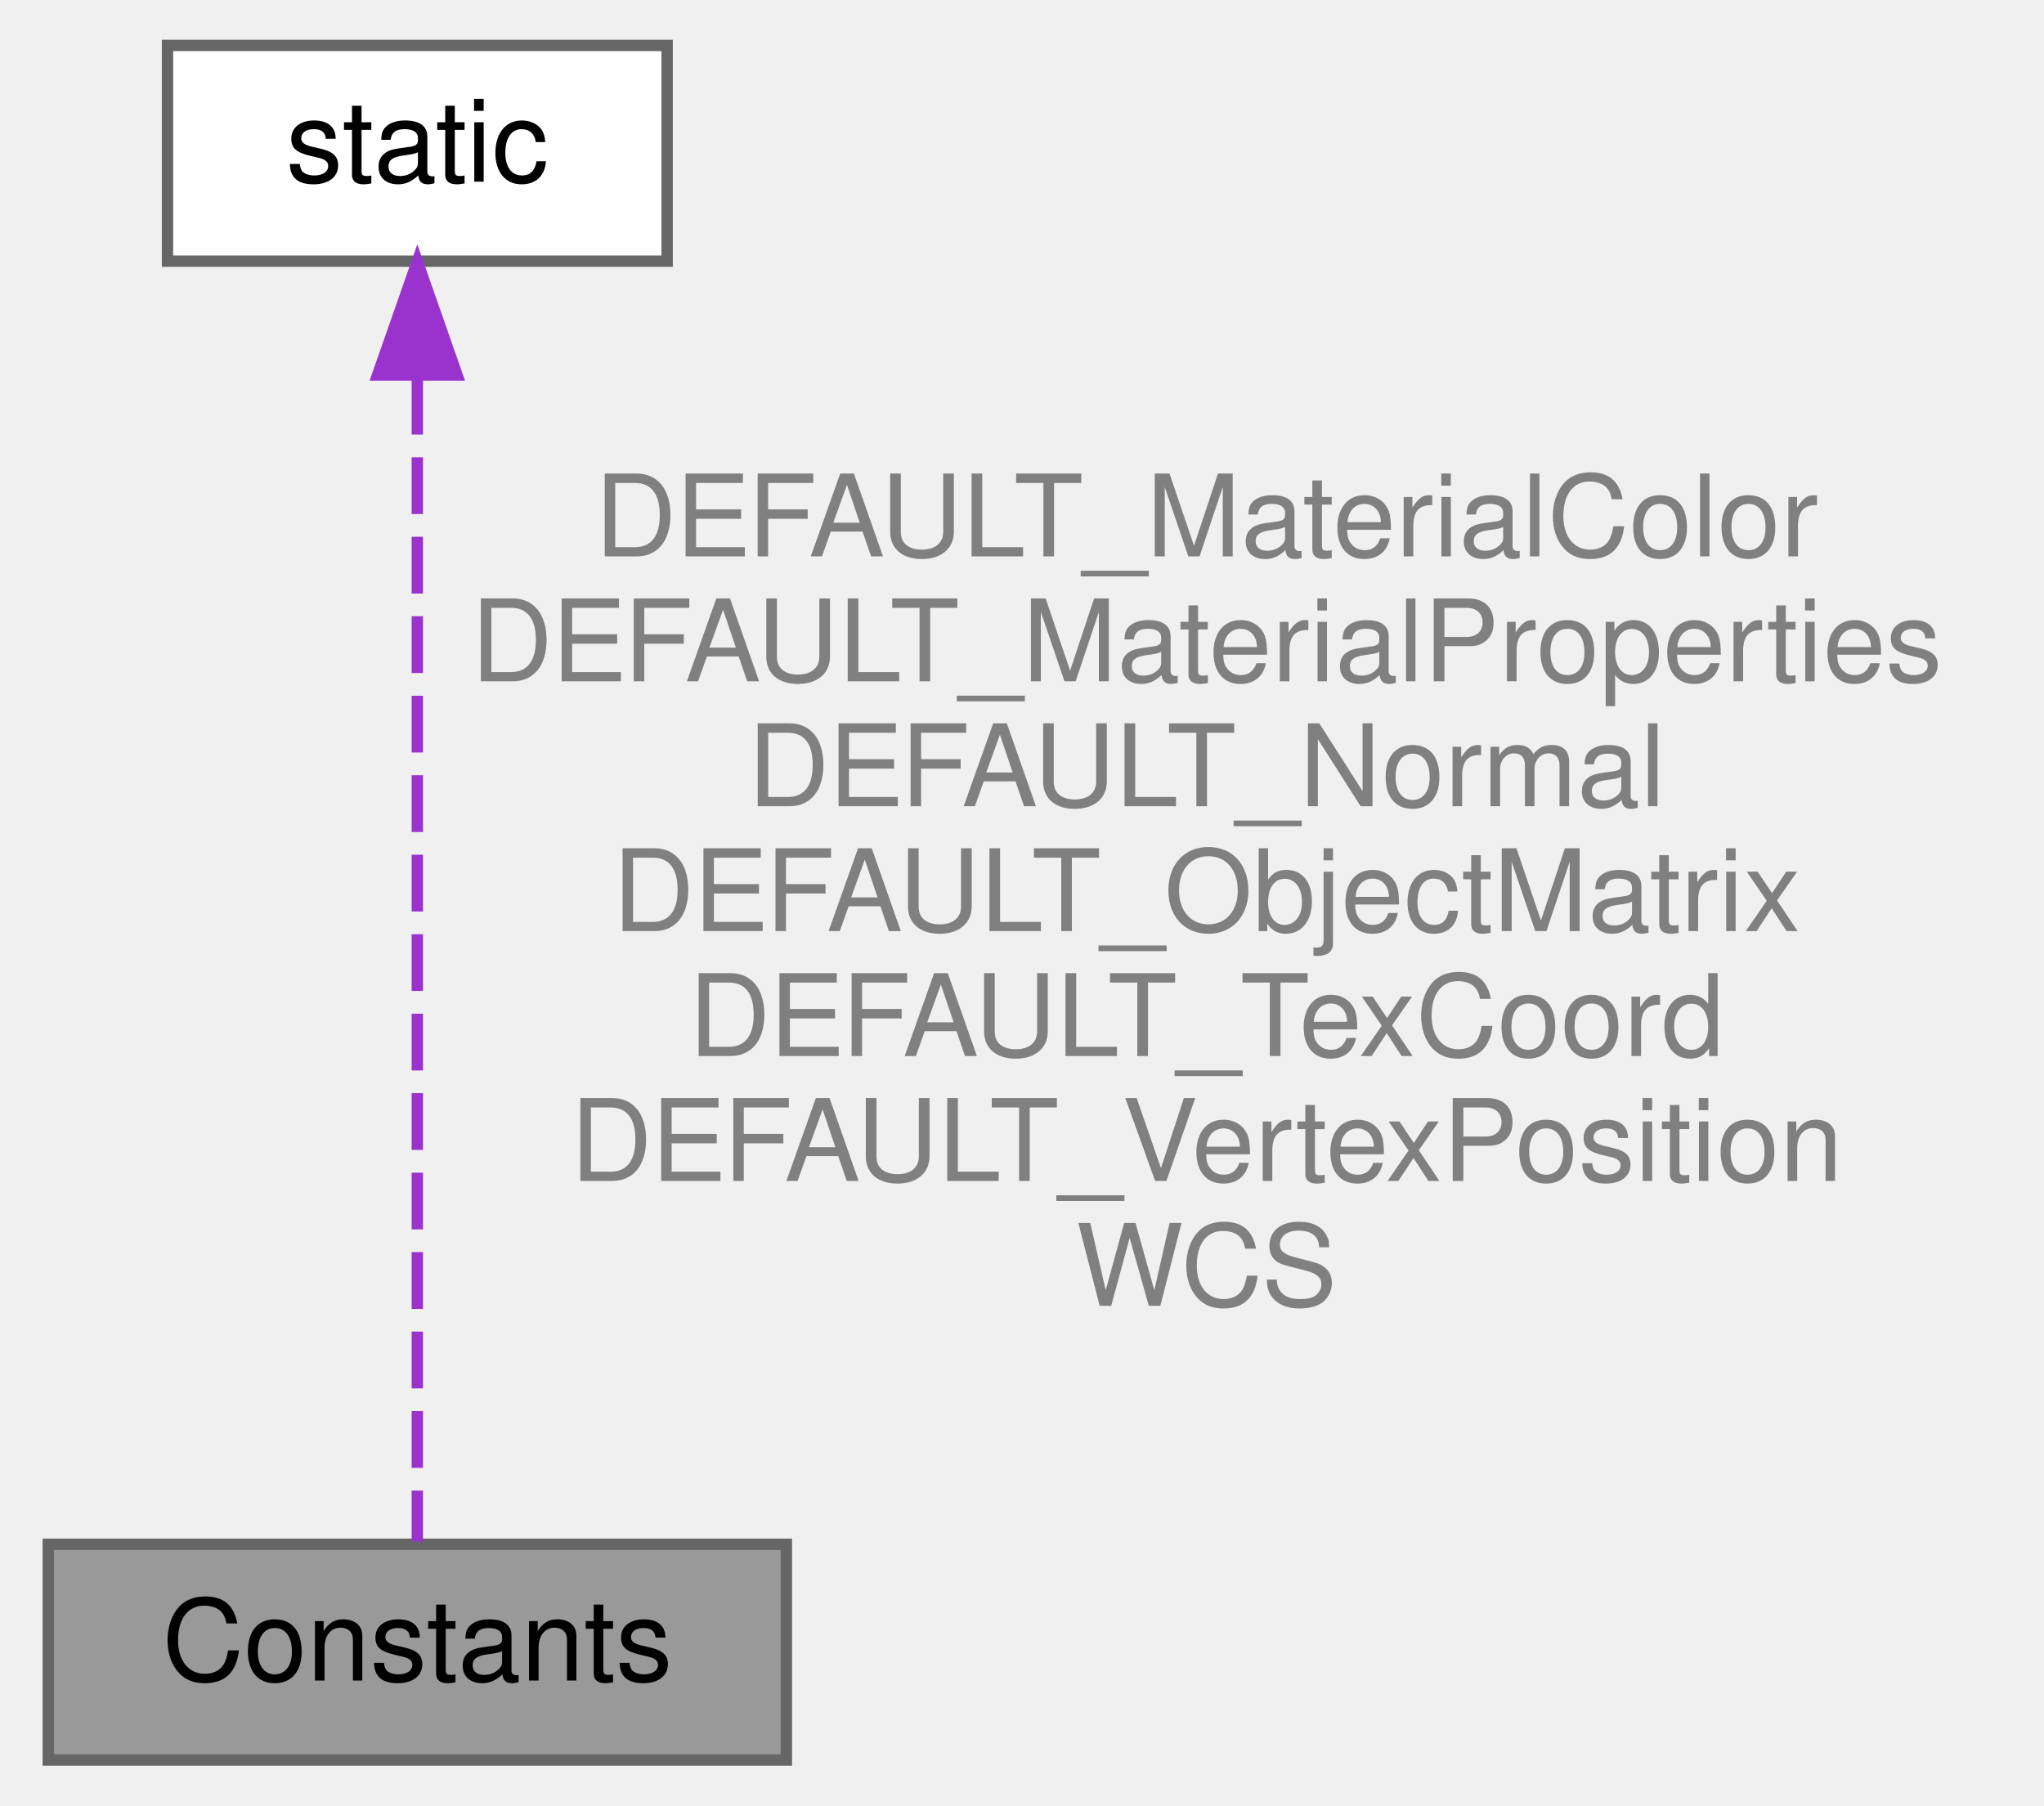
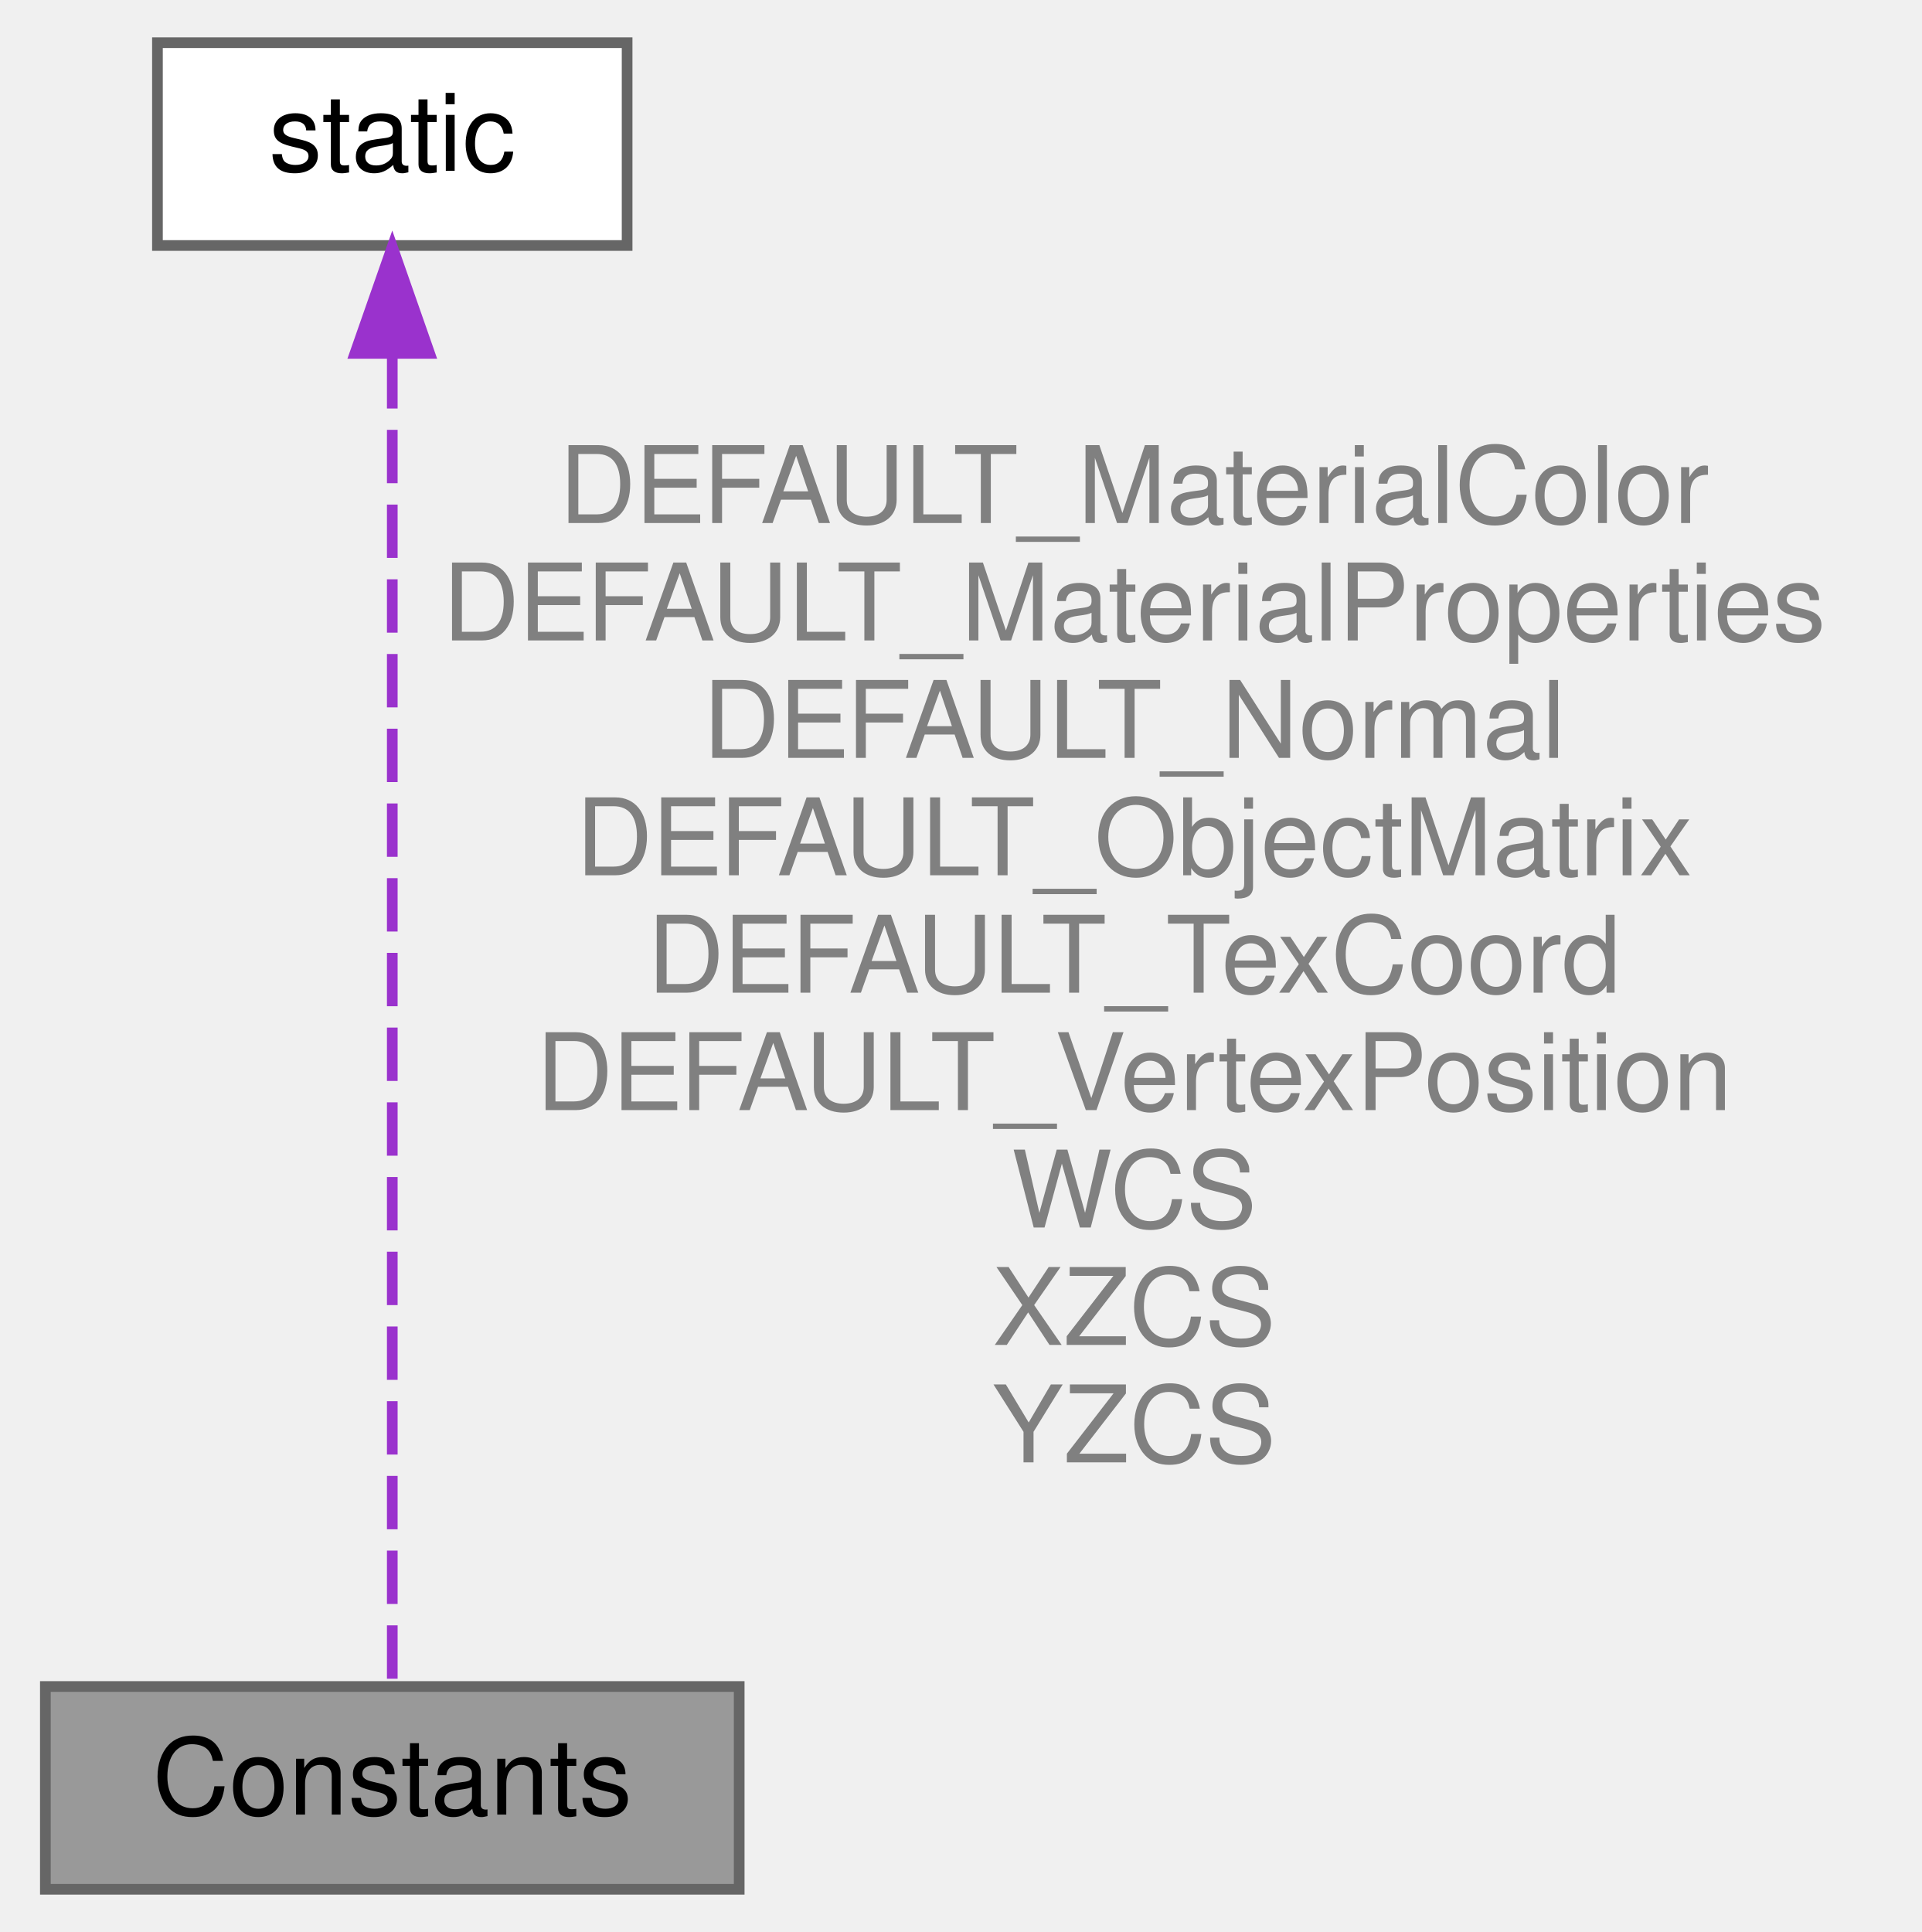
- <svg xmlns="http://www.w3.org/2000/svg" xmlns:xlink="http://www.w3.org/1999/xlink" width="180pt" height="159pt" viewBox="0.00 0.00 179.50 159.00">
-   <g id="graph0" class="graph" transform="scale(1 1) rotate(0) translate(4 155)">
+ <svg xmlns="http://www.w3.org/2000/svg" xmlns:xlink="http://www.w3.org/1999/xlink" width="180pt" height="181pt" viewBox="0.00 0.00 179.50 181.00">
+   <g id="graph0" class="graph" transform="scale(1 1) rotate(0) translate(4 177)">
    <g id="node1" class="node">
      <g id="a_node1">
        <a xlink:title=" ">
          <polygon fill="#999999" stroke="#666666" points="65,-19 0,-19 0,0 65,0 65,-19" />
          <text text-anchor="middle" x="32.5" y="-7" font-family="Helvetica,sans-Serif" font-size="10.00">Constants</text>
        </a>
      </g>
    </g>
    <g id="node2" class="node">
      <g id="a_node2">
        <a xlink:title=" ">
-           <polygon fill="white" stroke="#666666" points="54.5,-151 10.5,-151 10.5,-132 54.5,-132 54.5,-151" />
-           <text text-anchor="middle" x="32.5" y="-139" font-family="Helvetica,sans-Serif" font-size="10.00">static</text>
+           <polygon fill="white" stroke="#666666" points="54.5,-173 10.5,-173 10.5,-154 54.5,-154 54.5,-173" />
+           <text text-anchor="middle" x="32.5" y="-161" font-family="Helvetica,sans-Serif" font-size="10.00">static</text>
        </a>
      </g>
    </g>
    <g id="edge1" class="edge">
-       <path fill="none" stroke="#9a32cd" stroke-dasharray="5,2" d="M32.5,-121.73C32.5,-93.22 32.5,-40.09 32.5,-19.23" />
-       <polygon fill="#9a32cd" stroke="#9a32cd" points="29,-121.97 32.5,-131.97 36,-121.97 29,-121.97" />
-       <text text-anchor="middle" x="102" y="-106" font-family="Helvetica,sans-Serif" font-size="10.00" fill="grey"> DEFAULT_MaterialColor</text>
-       <text text-anchor="middle" x="102" y="-95" font-family="Helvetica,sans-Serif" font-size="10.00" fill="grey">DEFAULT_MaterialProperties</text>
-       <text text-anchor="middle" x="102" y="-84" font-family="Helvetica,sans-Serif" font-size="10.00" fill="grey">DEFAULT_Normal</text>
-       <text text-anchor="middle" x="102" y="-73" font-family="Helvetica,sans-Serif" font-size="10.00" fill="grey">DEFAULT_ObjectMatrix</text>
-       <text text-anchor="middle" x="102" y="-62" font-family="Helvetica,sans-Serif" font-size="10.00" fill="grey">DEFAULT_TexCoord</text>
-       <text text-anchor="middle" x="102" y="-51" font-family="Helvetica,sans-Serif" font-size="10.00" fill="grey">DEFAULT_VertexPosition</text>
-       <text text-anchor="middle" x="102" y="-40" font-family="Helvetica,sans-Serif" font-size="10.00" fill="grey">WCS</text>
+       <path fill="none" stroke="#9a32cd" stroke-dasharray="5,2" d="M32.5,-143.73C32.5,-110.56 32.5,-42.83 32.5,-19.01" />
+       <polygon fill="#9a32cd" stroke="#9a32cd" points="29,-143.89 32.5,-153.89 36,-143.89 29,-143.89" />
+       <text text-anchor="middle" x="102" y="-128" font-family="Helvetica,sans-Serif" font-size="10.00" fill="grey"> DEFAULT_MaterialColor</text>
+       <text text-anchor="middle" x="102" y="-117" font-family="Helvetica,sans-Serif" font-size="10.00" fill="grey">DEFAULT_MaterialProperties</text>
+       <text text-anchor="middle" x="102" y="-106" font-family="Helvetica,sans-Serif" font-size="10.00" fill="grey">DEFAULT_Normal</text>
+       <text text-anchor="middle" x="102" y="-95" font-family="Helvetica,sans-Serif" font-size="10.00" fill="grey">DEFAULT_ObjectMatrix</text>
+       <text text-anchor="middle" x="102" y="-84" font-family="Helvetica,sans-Serif" font-size="10.00" fill="grey">DEFAULT_TexCoord</text>
+       <text text-anchor="middle" x="102" y="-73" font-family="Helvetica,sans-Serif" font-size="10.00" fill="grey">DEFAULT_VertexPosition</text>
+       <text text-anchor="middle" x="102" y="-62" font-family="Helvetica,sans-Serif" font-size="10.00" fill="grey">WCS</text>
+       <text text-anchor="middle" x="102" y="-51" font-family="Helvetica,sans-Serif" font-size="10.00" fill="grey">XZCS</text>
+       <text text-anchor="middle" x="102" y="-40" font-family="Helvetica,sans-Serif" font-size="10.00" fill="grey">YZCS</text>
    </g>
  </g>
</svg>
